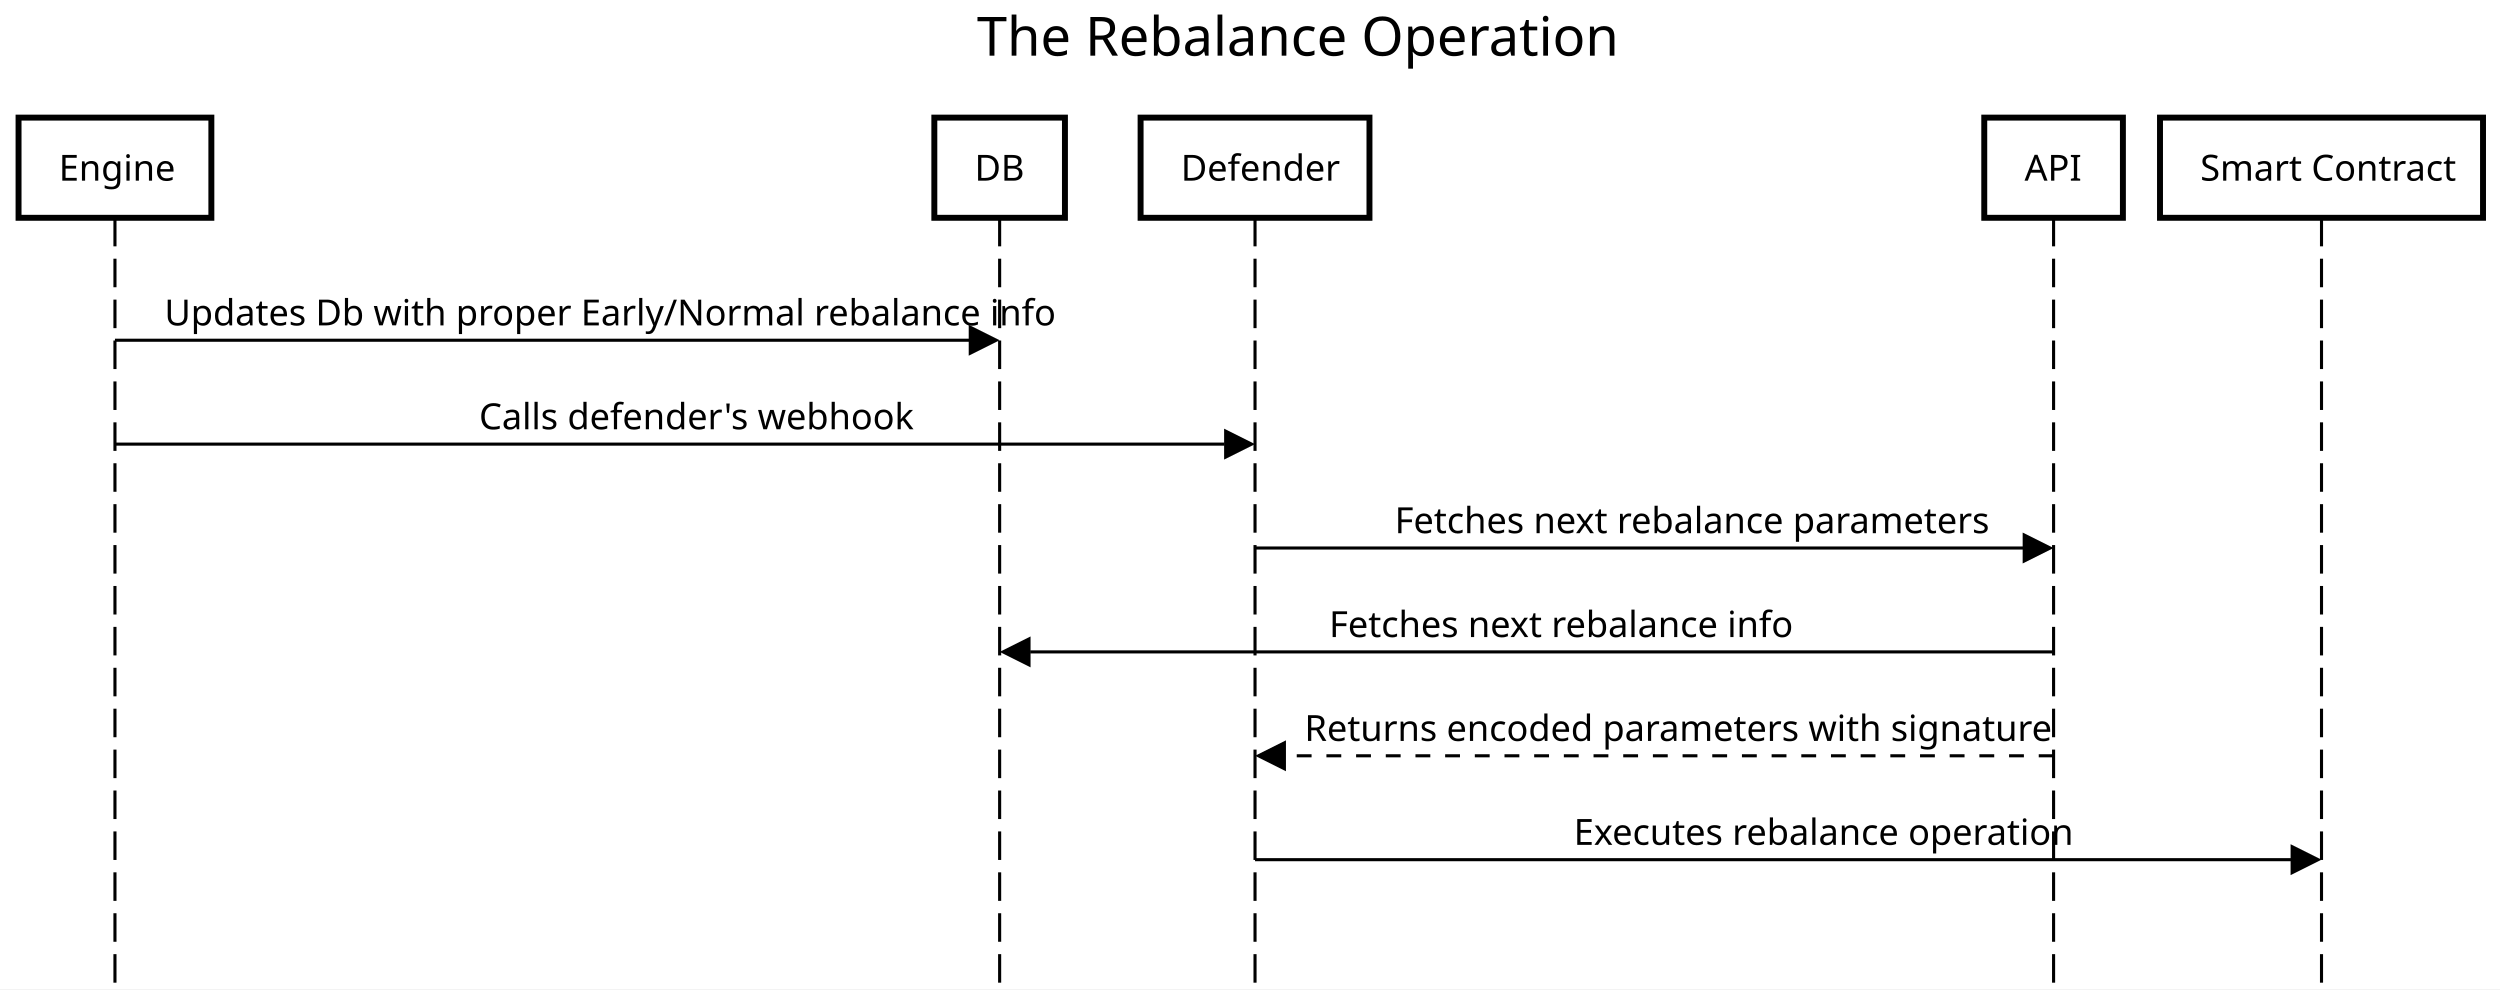
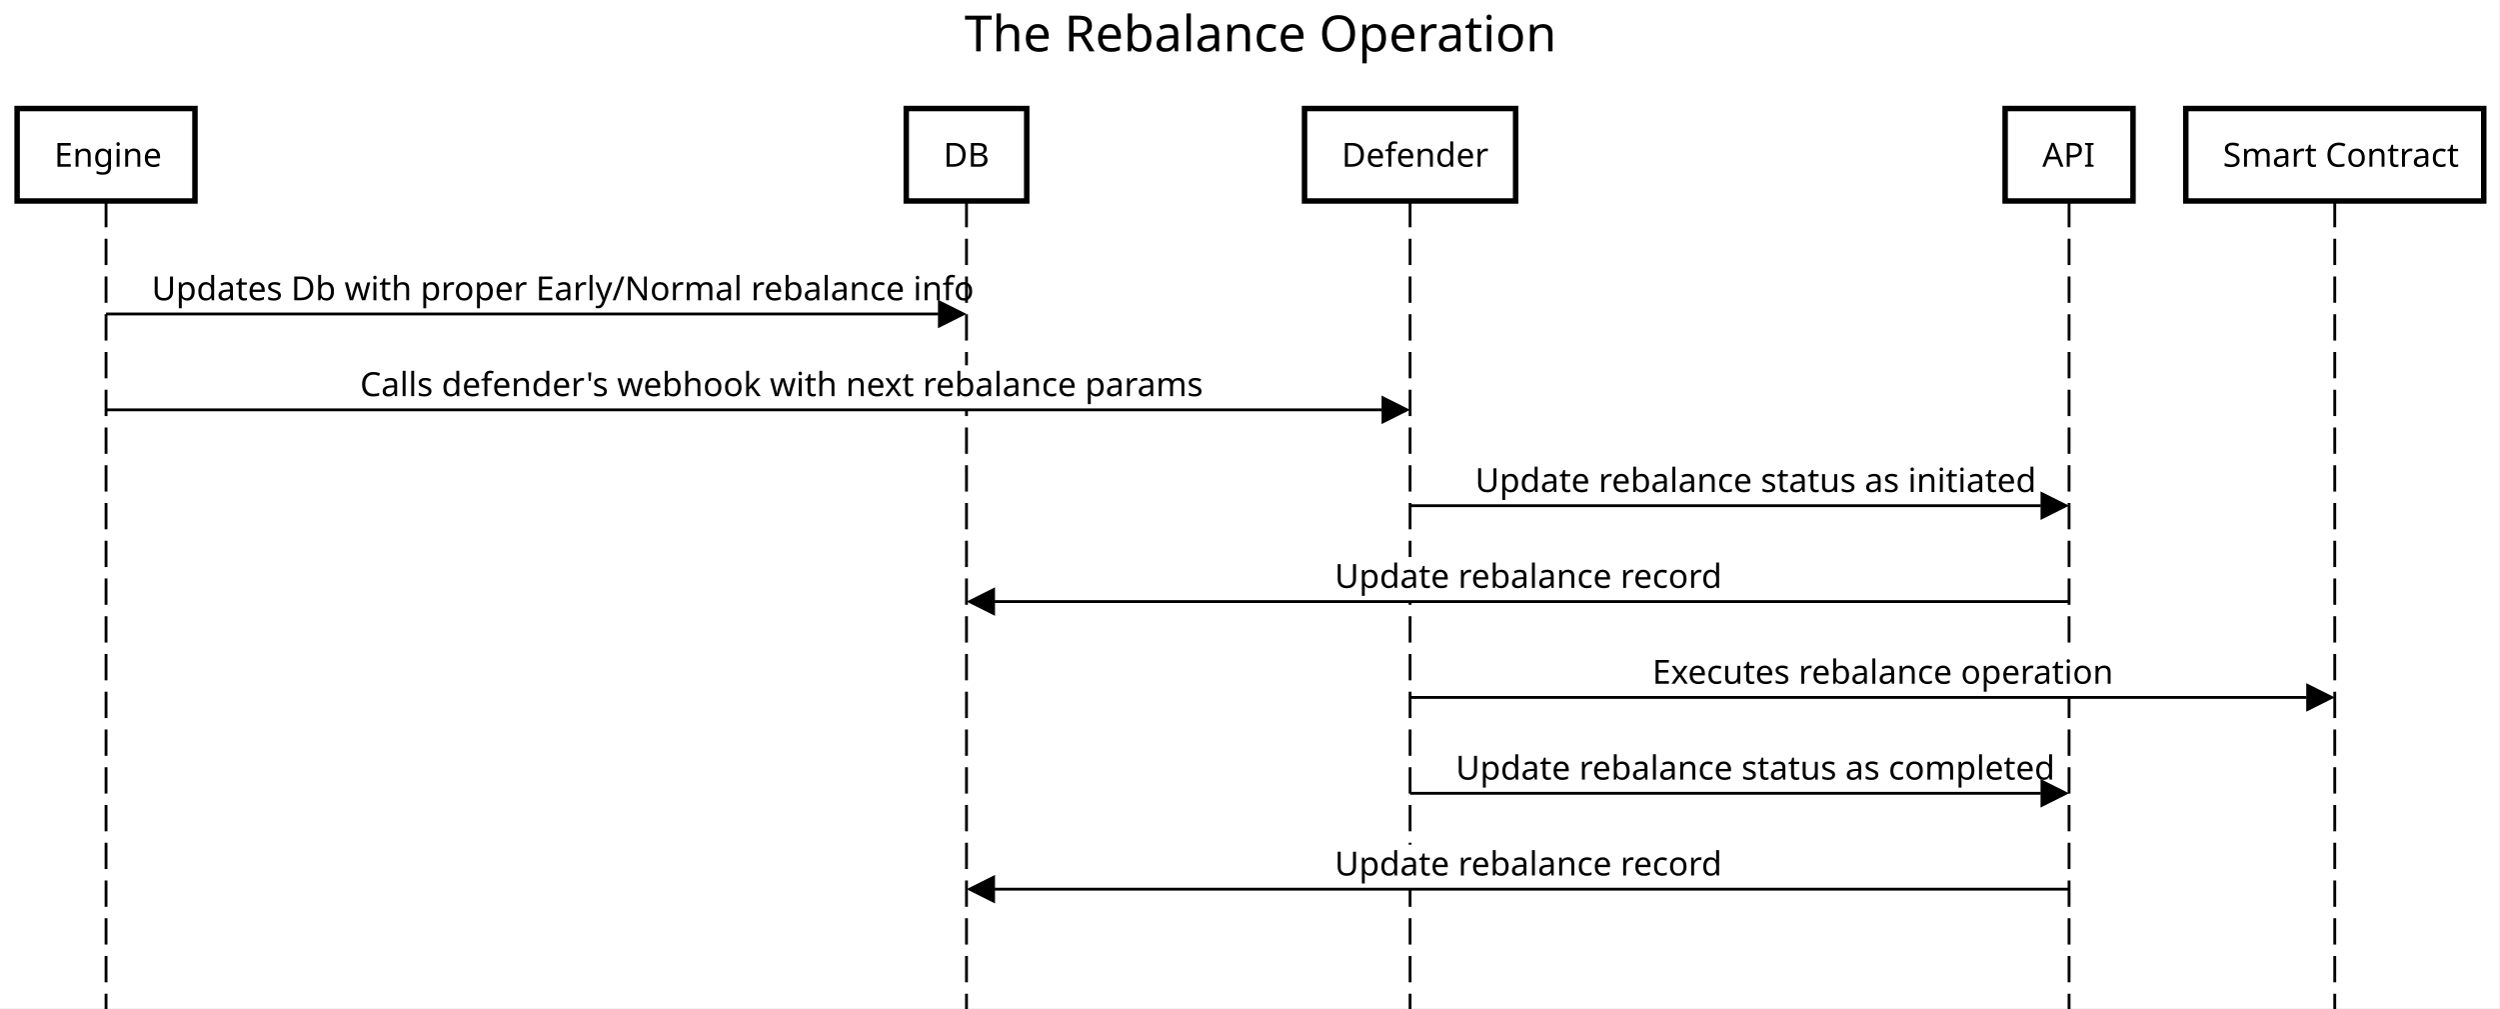
- <svg xmlns="http://www.w3.org/2000/svg" version="1.1" width="1016" height="402">
+ <svg xmlns="http://www.w3.org/2000/svg" version="1.1" width="1101" height="444">
  <defs />
  <g>
    <g />
    <g />
    <g />
    <g />
    <g />
    <g />
+     <g />
    <g>
-       <rect fill="white" stroke="none" x="0" y="0" width="1016" height="402" />
+       <rect fill="white" stroke="none" x="0" y="0" width="1101" height="444" />
    </g>
    <g>
-       <text fill="black" stroke="none" font-family="sans-serif" font-size="16.5pt" font-style="normal" font-weight="normal" text-decoration="normal" x="397.029" y="22.618" text-anchor="start" dominant-baseline="alphabetic" xml:space="preserve">The Rebalance Operation</text>
+       <text fill="black" stroke="none" font-family="sans-serif" font-size="16.5pt" font-style="normal" font-weight="normal" text-decoration="normal" x="424.942" y="22.618" text-anchor="start" dominant-baseline="alphabetic" xml:space="preserve">The Rebalance Operation</text>
    </g>
    <g />
    <g>
-       <path fill="none" stroke="black" paint-order="fill stroke markers" d=" M 46.718 88.512 L 46.718 402.148" stroke-miterlimit="10" stroke-width="1.257" stroke-dasharray="11.599,5.026" />
-       <path fill="none" stroke="black" paint-order="fill stroke markers" d=" M 406.252 88.512 L 406.252 402.148" stroke-miterlimit="10" stroke-width="1.257" stroke-dasharray="11.599,5.026" />
-       <path fill="none" stroke="black" paint-order="fill stroke markers" d=" M 510.043 88.512 L 510.043 402.148" stroke-miterlimit="10" stroke-width="1.257" stroke-dasharray="11.599,5.026" />
-       <path fill="none" stroke="black" paint-order="fill stroke markers" d=" M 834.576 88.512 L 834.576 402.148" stroke-miterlimit="10" stroke-width="1.257" stroke-dasharray="11.599,5.026" />
-       <path fill="none" stroke="black" paint-order="fill stroke markers" d=" M 943.462 88.512 L 943.462 402.148" stroke-miterlimit="10" stroke-width="1.257" stroke-dasharray="11.599,5.026" />
+       <path fill="none" stroke="black" paint-order="fill stroke markers" d=" M 46.718 88.512 L 46.718 444.368" stroke-miterlimit="10" stroke-width="1.257" stroke-dasharray="11.599,5.026" />
+       <path fill="none" stroke="black" paint-order="fill stroke markers" d=" M 425.81 88.512 L 425.81 444.368" stroke-miterlimit="10" stroke-width="1.257" stroke-dasharray="11.599,5.026" />
+       <path fill="none" stroke="black" paint-order="fill stroke markers" d=" M 621.25 88.512 L 621.25 444.368" stroke-miterlimit="10" stroke-width="1.257" stroke-dasharray="11.599,5.026" />
+       <path fill="none" stroke="black" paint-order="fill stroke markers" d=" M 911.582 88.512 L 911.582 444.368" stroke-miterlimit="10" stroke-width="1.257" stroke-dasharray="11.599,5.026" />
+       <path fill="none" stroke="black" paint-order="fill stroke markers" d=" M 1028.645 88.512 L 1028.645 444.368" stroke-miterlimit="10" stroke-width="1.257" stroke-dasharray="11.599,5.026" />
    </g>
    <g>
      <path fill="none" stroke="none" />
      <g>
        <path fill="white" stroke="black" paint-order="fill stroke markers" d=" M 7.539 47.799 L 85.896 47.799 L 85.896 88.512 L 7.539 88.512 L 7.539 47.799 Z" stroke-miterlimit="10" stroke-width="2.413" stroke-dasharray="" />
      </g>
      <g>
        <g />
        <text fill="black" stroke="none" font-family="sans-serif" font-size="11pt" font-style="normal" font-weight="normal" text-decoration="normal" x="23.9" y="73.433" text-anchor="start" dominant-baseline="alphabetic" xml:space="preserve">Engine</text>
      </g>
      <path fill="none" stroke="none" />
      <g>
-         <path fill="white" stroke="black" paint-order="fill stroke markers" d=" M 379.712 47.799 L 432.792 47.799 L 432.792 88.512 L 379.712 88.512 L 379.712 47.799 Z" stroke-miterlimit="10" stroke-width="2.413" stroke-dasharray="" />
+         <path fill="white" stroke="black" paint-order="fill stroke markers" d=" M 399.27 47.799 L 452.351 47.799 L 452.351 88.512 L 399.27 88.512 L 399.27 47.799 Z" stroke-miterlimit="10" stroke-width="2.413" stroke-dasharray="" />
      </g>
      <g>
        <g />
-         <text fill="black" stroke="none" font-family="sans-serif" font-size="11pt" font-style="normal" font-weight="normal" text-decoration="normal" x="396.072" y="73.433" text-anchor="start" dominant-baseline="alphabetic" xml:space="preserve">DB</text>
+         <text fill="black" stroke="none" font-family="sans-serif" font-size="11pt" font-style="normal" font-weight="normal" text-decoration="normal" x="415.63" y="73.433" text-anchor="start" dominant-baseline="alphabetic" xml:space="preserve">DB</text>
      </g>
      <path fill="none" stroke="none" />
      <g>
-         <path fill="white" stroke="black" paint-order="fill stroke markers" d=" M 463.537 47.799 L 556.55 47.799 L 556.55 88.512 L 463.537 88.512 L 463.537 47.799 Z" stroke-miterlimit="10" stroke-width="2.413" stroke-dasharray="" />
+         <path fill="white" stroke="black" paint-order="fill stroke markers" d=" M 574.743 47.799 L 667.756 47.799 L 667.756 88.512 L 574.743 88.512 L 574.743 47.799 Z" stroke-miterlimit="10" stroke-width="2.413" stroke-dasharray="" />
      </g>
      <g>
        <g />
-         <text fill="black" stroke="none" font-family="sans-serif" font-size="11pt" font-style="normal" font-weight="normal" text-decoration="normal" x="479.897" y="73.433" text-anchor="start" dominant-baseline="alphabetic" xml:space="preserve">Defender</text>
+         <text fill="black" stroke="none" font-family="sans-serif" font-size="11pt" font-style="normal" font-weight="normal" text-decoration="normal" x="591.104" y="73.433" text-anchor="start" dominant-baseline="alphabetic" xml:space="preserve">Defender</text>
      </g>
      <path fill="none" stroke="none" />
      <g>
-         <path fill="white" stroke="black" paint-order="fill stroke markers" d=" M 806.404 47.799 L 862.748 47.799 L 862.748 88.512 L 806.404 88.512 L 806.404 47.799 Z" stroke-miterlimit="10" stroke-width="2.413" stroke-dasharray="" />
+         <path fill="white" stroke="black" paint-order="fill stroke markers" d=" M 883.41 47.799 L 939.754 47.799 L 939.754 88.512 L 883.41 88.512 L 883.41 47.799 Z" stroke-miterlimit="10" stroke-width="2.413" stroke-dasharray="" />
      </g>
      <g>
        <g />
-         <text fill="black" stroke="none" font-family="sans-serif" font-size="11pt" font-style="normal" font-weight="normal" text-decoration="normal" x="822.764" y="73.433" text-anchor="start" dominant-baseline="alphabetic" xml:space="preserve">API</text>
+         <text fill="black" stroke="none" font-family="sans-serif" font-size="11pt" font-style="normal" font-weight="normal" text-decoration="normal" x="899.77" y="73.433" text-anchor="start" dominant-baseline="alphabetic" xml:space="preserve">API</text>
      </g>
      <path fill="none" stroke="none" />
      <g>
-         <path fill="white" stroke="black" paint-order="fill stroke markers" d=" M 877.826 47.799 L 1009.097 47.799 L 1009.097 88.512 L 877.826 88.512 L 877.826 47.799 Z" stroke-miterlimit="10" stroke-width="2.413" stroke-dasharray="" />
+         <path fill="white" stroke="black" paint-order="fill stroke markers" d=" M 963.009 47.799 L 1094.28 47.799 L 1094.28 88.512 L 963.009 88.512 L 963.009 47.799 Z" stroke-miterlimit="10" stroke-width="2.413" stroke-dasharray="" />
      </g>
      <g>
        <g />
-         <text fill="black" stroke="none" font-family="sans-serif" font-size="11pt" font-style="normal" font-weight="normal" text-decoration="normal" x="894.187" y="73.433" text-anchor="start" dominant-baseline="alphabetic" xml:space="preserve">Smart Contract</text>
+         <text fill="black" stroke="none" font-family="sans-serif" font-size="11pt" font-style="normal" font-weight="normal" text-decoration="normal" x="979.37" y="73.433" text-anchor="start" dominant-baseline="alphabetic" xml:space="preserve">Smart Contract</text>
      </g>
    </g>
    <g>
      <g>
        <g>
-           <rect fill="white" stroke="none" x="64.561" y="118.669" width="323.848" height="19.602" />
+           <rect fill="white" stroke="none" x="64.561" y="118.669" width="343.406" height="19.602" />
        </g>
        <text fill="black" stroke="none" font-family="sans-serif" font-size="11pt" font-style="normal" font-weight="normal" text-decoration="normal" x="66.823" y="132.24" text-anchor="start" dominant-baseline="alphabetic" xml:space="preserve">Updates Db with proper Early/Normal rebalance info</text>
      </g>
      <g>
-         <path fill="none" stroke="black" paint-order="fill stroke markers" d=" M 46.718 138.271 L 393.837 138.271" stroke-miterlimit="10" stroke-width="1.257" stroke-dasharray="" />
-         <g transform="translate(406.252,138.2712) translate(-406.252,-138.2712)">
-           <path fill="black" stroke="none" paint-order="stroke fill markers" d=" M 393.686 131.988 L 406.252 138.271 L 393.686 144.554 Z" />
+         <path fill="none" stroke="black" paint-order="fill stroke markers" d=" M 46.718 138.271 L 413.396 138.271" stroke-miterlimit="10" stroke-width="1.257" stroke-dasharray="" />
+         <g transform="translate(425.8103,138.2712) translate(-425.8103,-138.2712)">
+           <path fill="black" stroke="none" paint-order="stroke fill markers" d=" M 413.245 131.988 L 425.81 138.271 L 413.245 144.554 Z" />
        </g>
      </g>
      <g>
        <g>
-           <rect fill="white" stroke="none" x="192.432" y="160.889" width="171.897" height="19.602" />
+           <rect fill="white" stroke="none" x="156.387" y="160.889" width="355.193" height="19.602" />
        </g>
-         <text fill="black" stroke="none" font-family="sans-serif" font-size="11pt" font-style="normal" font-weight="normal" text-decoration="normal" x="194.694" y="174.46" text-anchor="start" dominant-baseline="alphabetic" xml:space="preserve">Calls defender's webhook</text>
+         <text fill="black" stroke="none" font-family="sans-serif" font-size="11pt" font-style="normal" font-weight="normal" text-decoration="normal" x="158.649" y="174.46" text-anchor="start" dominant-baseline="alphabetic" xml:space="preserve">Calls defender's webhook with next rebalance params</text>
      </g>
      <g>
-         <path fill="none" stroke="black" paint-order="fill stroke markers" d=" M 46.718 180.491 L 497.629 180.491" stroke-miterlimit="10" stroke-width="1.257" stroke-dasharray="" />
-         <g transform="translate(510.0435,180.4914) translate(-510.0435,-180.4914)">
-           <path fill="black" stroke="none" paint-order="stroke fill markers" d=" M 497.478 174.209 L 510.043 180.491 L 497.478 186.774 Z" />
+         <path fill="none" stroke="black" paint-order="fill stroke markers" d=" M 46.718 180.491 L 608.835 180.491" stroke-miterlimit="10" stroke-width="1.257" stroke-dasharray="" />
+         <g transform="translate(621.2499,180.4914) translate(-621.2499,-180.4914)">
+           <path fill="black" stroke="none" paint-order="stroke fill markers" d=" M 608.684 174.209 L 621.25 180.491 L 608.684 186.774 Z" />
        </g>
      </g>
      <g>
        <g>
-           <rect fill="white" stroke="none" x="564.552" y="203.109" width="215.515" height="19.602" />
+           <rect fill="white" stroke="none" x="647.645" y="203.109" width="237.542" height="19.602" />
        </g>
-         <text fill="black" stroke="none" font-family="sans-serif" font-size="11pt" font-style="normal" font-weight="normal" text-decoration="normal" x="566.814" y="216.68" text-anchor="start" dominant-baseline="alphabetic" xml:space="preserve">Fetches next rebalance parameters</text>
+         <text fill="black" stroke="none" font-family="sans-serif" font-size="11pt" font-style="normal" font-weight="normal" text-decoration="normal" x="649.907" y="216.68" text-anchor="start" dominant-baseline="alphabetic" xml:space="preserve">Update rebalance status as initiated</text>
      </g>
      <g>
-         <path fill="none" stroke="black" paint-order="fill stroke markers" d=" M 510.043 222.712 L 822.161 222.712" stroke-miterlimit="10" stroke-width="1.257" stroke-dasharray="" />
-         <g transform="translate(834.5759,222.7116) translate(-834.5759,-222.7116)">
-           <path fill="black" stroke="none" paint-order="stroke fill markers" d=" M 822.01 216.429 L 834.576 222.712 L 822.01 228.994 Z" />
+         <path fill="none" stroke="black" paint-order="fill stroke markers" d=" M 621.25 222.712 L 899.167 222.712" stroke-miterlimit="10" stroke-width="1.257" stroke-dasharray="" />
+         <g transform="translate(911.582,222.7116) translate(-911.582,-222.7116)">
+           <path fill="black" stroke="none" paint-order="stroke fill markers" d=" M 899.016 216.429 L 911.582 222.712 L 899.016 228.994 Z" />
        </g>
      </g>
      <g>
        <g>
-           <rect fill="white" stroke="none" x="537.904" y="245.33" width="165.02" height="19.602" />
+           <rect fill="white" stroke="none" x="585.775" y="245.33" width="165.843" height="19.602" />
        </g>
-         <text fill="black" stroke="none" font-family="sans-serif" font-size="11pt" font-style="normal" font-weight="normal" text-decoration="normal" x="540.166" y="258.9" text-anchor="start" dominant-baseline="alphabetic" xml:space="preserve">Fetches next rebalance info</text>
+         <text fill="black" stroke="none" font-family="sans-serif" font-size="11pt" font-style="normal" font-weight="normal" text-decoration="normal" x="588.037" y="258.9" text-anchor="start" dominant-baseline="alphabetic" xml:space="preserve">Update rebalance record</text>
      </g>
      <g>
-         <path fill="none" stroke="black" paint-order="fill stroke markers" d=" M 834.576 264.932 L 418.667 264.932" stroke-miterlimit="10" stroke-width="1.257" stroke-dasharray="" />
-         <g transform="translate(406.252,264.9319) translate(-406.252,-264.9319)">
-           <path fill="black" stroke="none" paint-order="stroke fill markers" d=" M 418.818 258.649 L 406.252 264.932 L 418.818 271.215 Z" />
+         <path fill="none" stroke="black" paint-order="fill stroke markers" d=" M 911.582 264.932 L 438.225 264.932" stroke-miterlimit="10" stroke-width="1.257" stroke-dasharray="" />
+         <g transform="translate(425.8103,264.9319) translate(-425.8103,-264.9319)">
+           <path fill="black" stroke="none" paint-order="stroke fill markers" d=" M 438.376 258.649 L 425.81 264.932 L 438.376 271.215 Z" />
        </g>
      </g>
      <g>
        <g>
-           <rect fill="white" stroke="none" x="527.887" y="287.55" width="288.846" height="19.602" />
+           <rect fill="white" stroke="none" x="725.728" y="287.55" width="198.44" height="19.602" />
        </g>
-         <text fill="black" stroke="none" font-family="sans-serif" font-size="11pt" font-style="normal" font-weight="normal" text-decoration="normal" x="530.148" y="301.121" text-anchor="start" dominant-baseline="alphabetic" xml:space="preserve">Returns encoded parameters with signature</text>
+         <text fill="black" stroke="none" font-family="sans-serif" font-size="11pt" font-style="normal" font-weight="normal" text-decoration="normal" x="727.989" y="301.121" text-anchor="start" dominant-baseline="alphabetic" xml:space="preserve">Executes rebalance operation</text>
      </g>
      <g>
-         <path fill="none" stroke="black" paint-order="fill stroke markers" d=" M 834.576 307.152 L 522.458 307.152" stroke-miterlimit="10" stroke-width="1.257" stroke-dasharray="6.031" />
-         <g transform="translate(510.0435,307.1521) translate(-510.0435,-307.1521)">
-           <path fill="black" stroke="none" paint-order="stroke fill markers" d=" M 522.609 300.869 L 510.043 307.152 L 522.609 313.435 Z" />
+         <path fill="none" stroke="black" paint-order="fill stroke markers" d=" M 621.25 307.152 L 1016.23 307.152" stroke-miterlimit="10" stroke-width="1.257" stroke-dasharray="" />
+         <g transform="translate(1028.645,307.1521) translate(-1028.645,-307.1521)">
+           <path fill="black" stroke="none" paint-order="stroke fill markers" d=" M 1016.079 300.869 L 1028.645 307.152 L 1016.079 313.435 Z" />
        </g>
      </g>
      <g>
        <g>
-           <rect fill="white" stroke="none" x="637.312" y="329.77" width="178.881" height="19.602" />
+           <rect fill="white" stroke="none" x="639.093" y="329.77" width="254.646" height="19.602" />
        </g>
-         <text fill="black" stroke="none" font-family="sans-serif" font-size="11pt" font-style="normal" font-weight="normal" text-decoration="normal" x="639.574" y="343.341" text-anchor="start" dominant-baseline="alphabetic" xml:space="preserve">Executes rebalance operation</text>
+         <text fill="black" stroke="none" font-family="sans-serif" font-size="11pt" font-style="normal" font-weight="normal" text-decoration="normal" x="641.355" y="343.341" text-anchor="start" dominant-baseline="alphabetic" xml:space="preserve">Update rebalance status as completed</text>
      </g>
      <g>
-         <path fill="none" stroke="black" paint-order="fill stroke markers" d=" M 510.043 349.372 L 931.047 349.372" stroke-miterlimit="10" stroke-width="1.257" stroke-dasharray="" />
-         <g transform="translate(943.462,349.3723) translate(-943.462,-349.3723)">
-           <path fill="black" stroke="none" paint-order="stroke fill markers" d=" M 930.896 343.09 L 943.462 349.372 L 930.896 355.655 Z" />
+         <path fill="none" stroke="black" paint-order="fill stroke markers" d=" M 621.25 349.372 L 899.167 349.372" stroke-miterlimit="10" stroke-width="1.257" stroke-dasharray="" />
+         <g transform="translate(911.582,349.3723) translate(-911.582,-349.3723)">
+           <path fill="black" stroke="none" paint-order="stroke fill markers" d=" M 899.016 343.09 L 911.582 349.372 L 899.016 355.655 Z" />
+         </g>
+       </g>
+       <g>
+         <g>
+           <rect fill="white" stroke="none" x="585.775" y="371.99" width="165.843" height="19.602" />
+         </g>
+         <text fill="black" stroke="none" font-family="sans-serif" font-size="11pt" font-style="normal" font-weight="normal" text-decoration="normal" x="588.037" y="385.561" text-anchor="start" dominant-baseline="alphabetic" xml:space="preserve">Update rebalance record</text>
+       </g>
+       <g>
+         <path fill="none" stroke="black" paint-order="fill stroke markers" d=" M 911.582 391.593 L 438.225 391.593" stroke-miterlimit="10" stroke-width="1.257" stroke-dasharray="" />
+         <g transform="translate(425.8103,391.5925) translate(-425.8103,-391.5925)">
+           <path fill="black" stroke="none" paint-order="stroke fill markers" d=" M 438.376 385.31 L 425.81 391.593 L 438.376 397.875 Z" />
        </g>
      </g>
    </g>
    <g />
    <g />
    <g />
    <g />
    <g />
  </g>
</svg>
